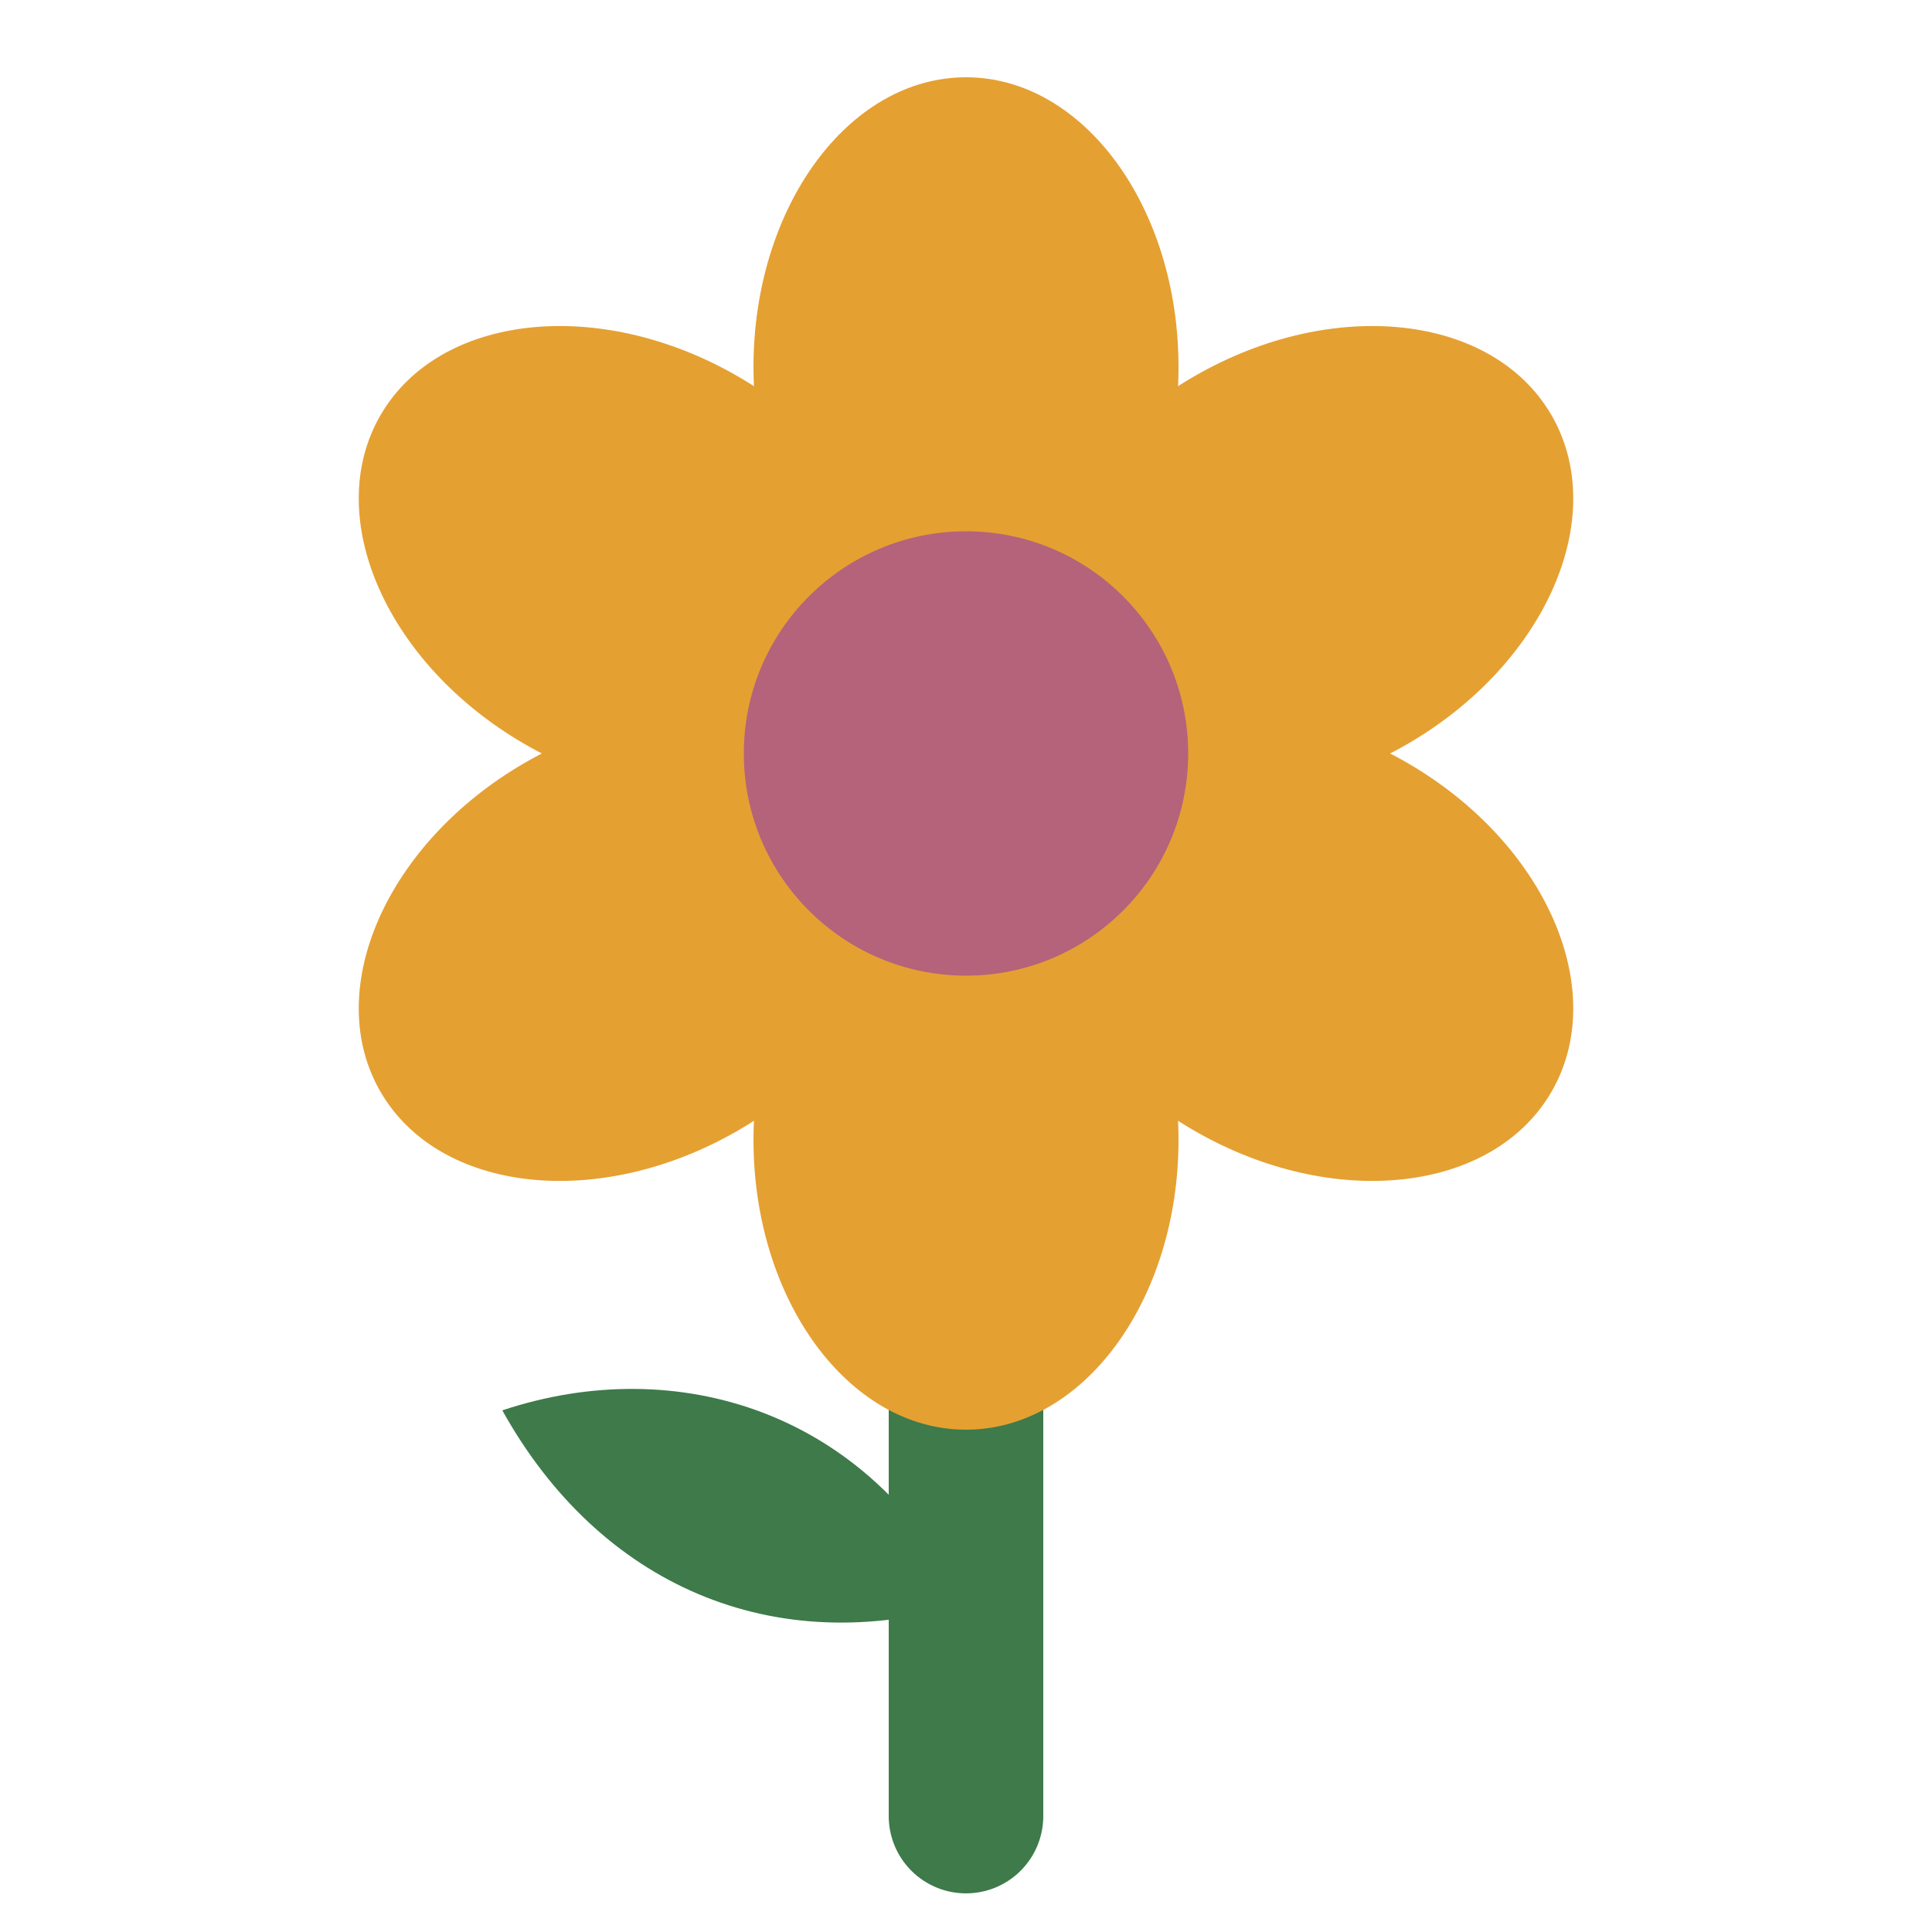
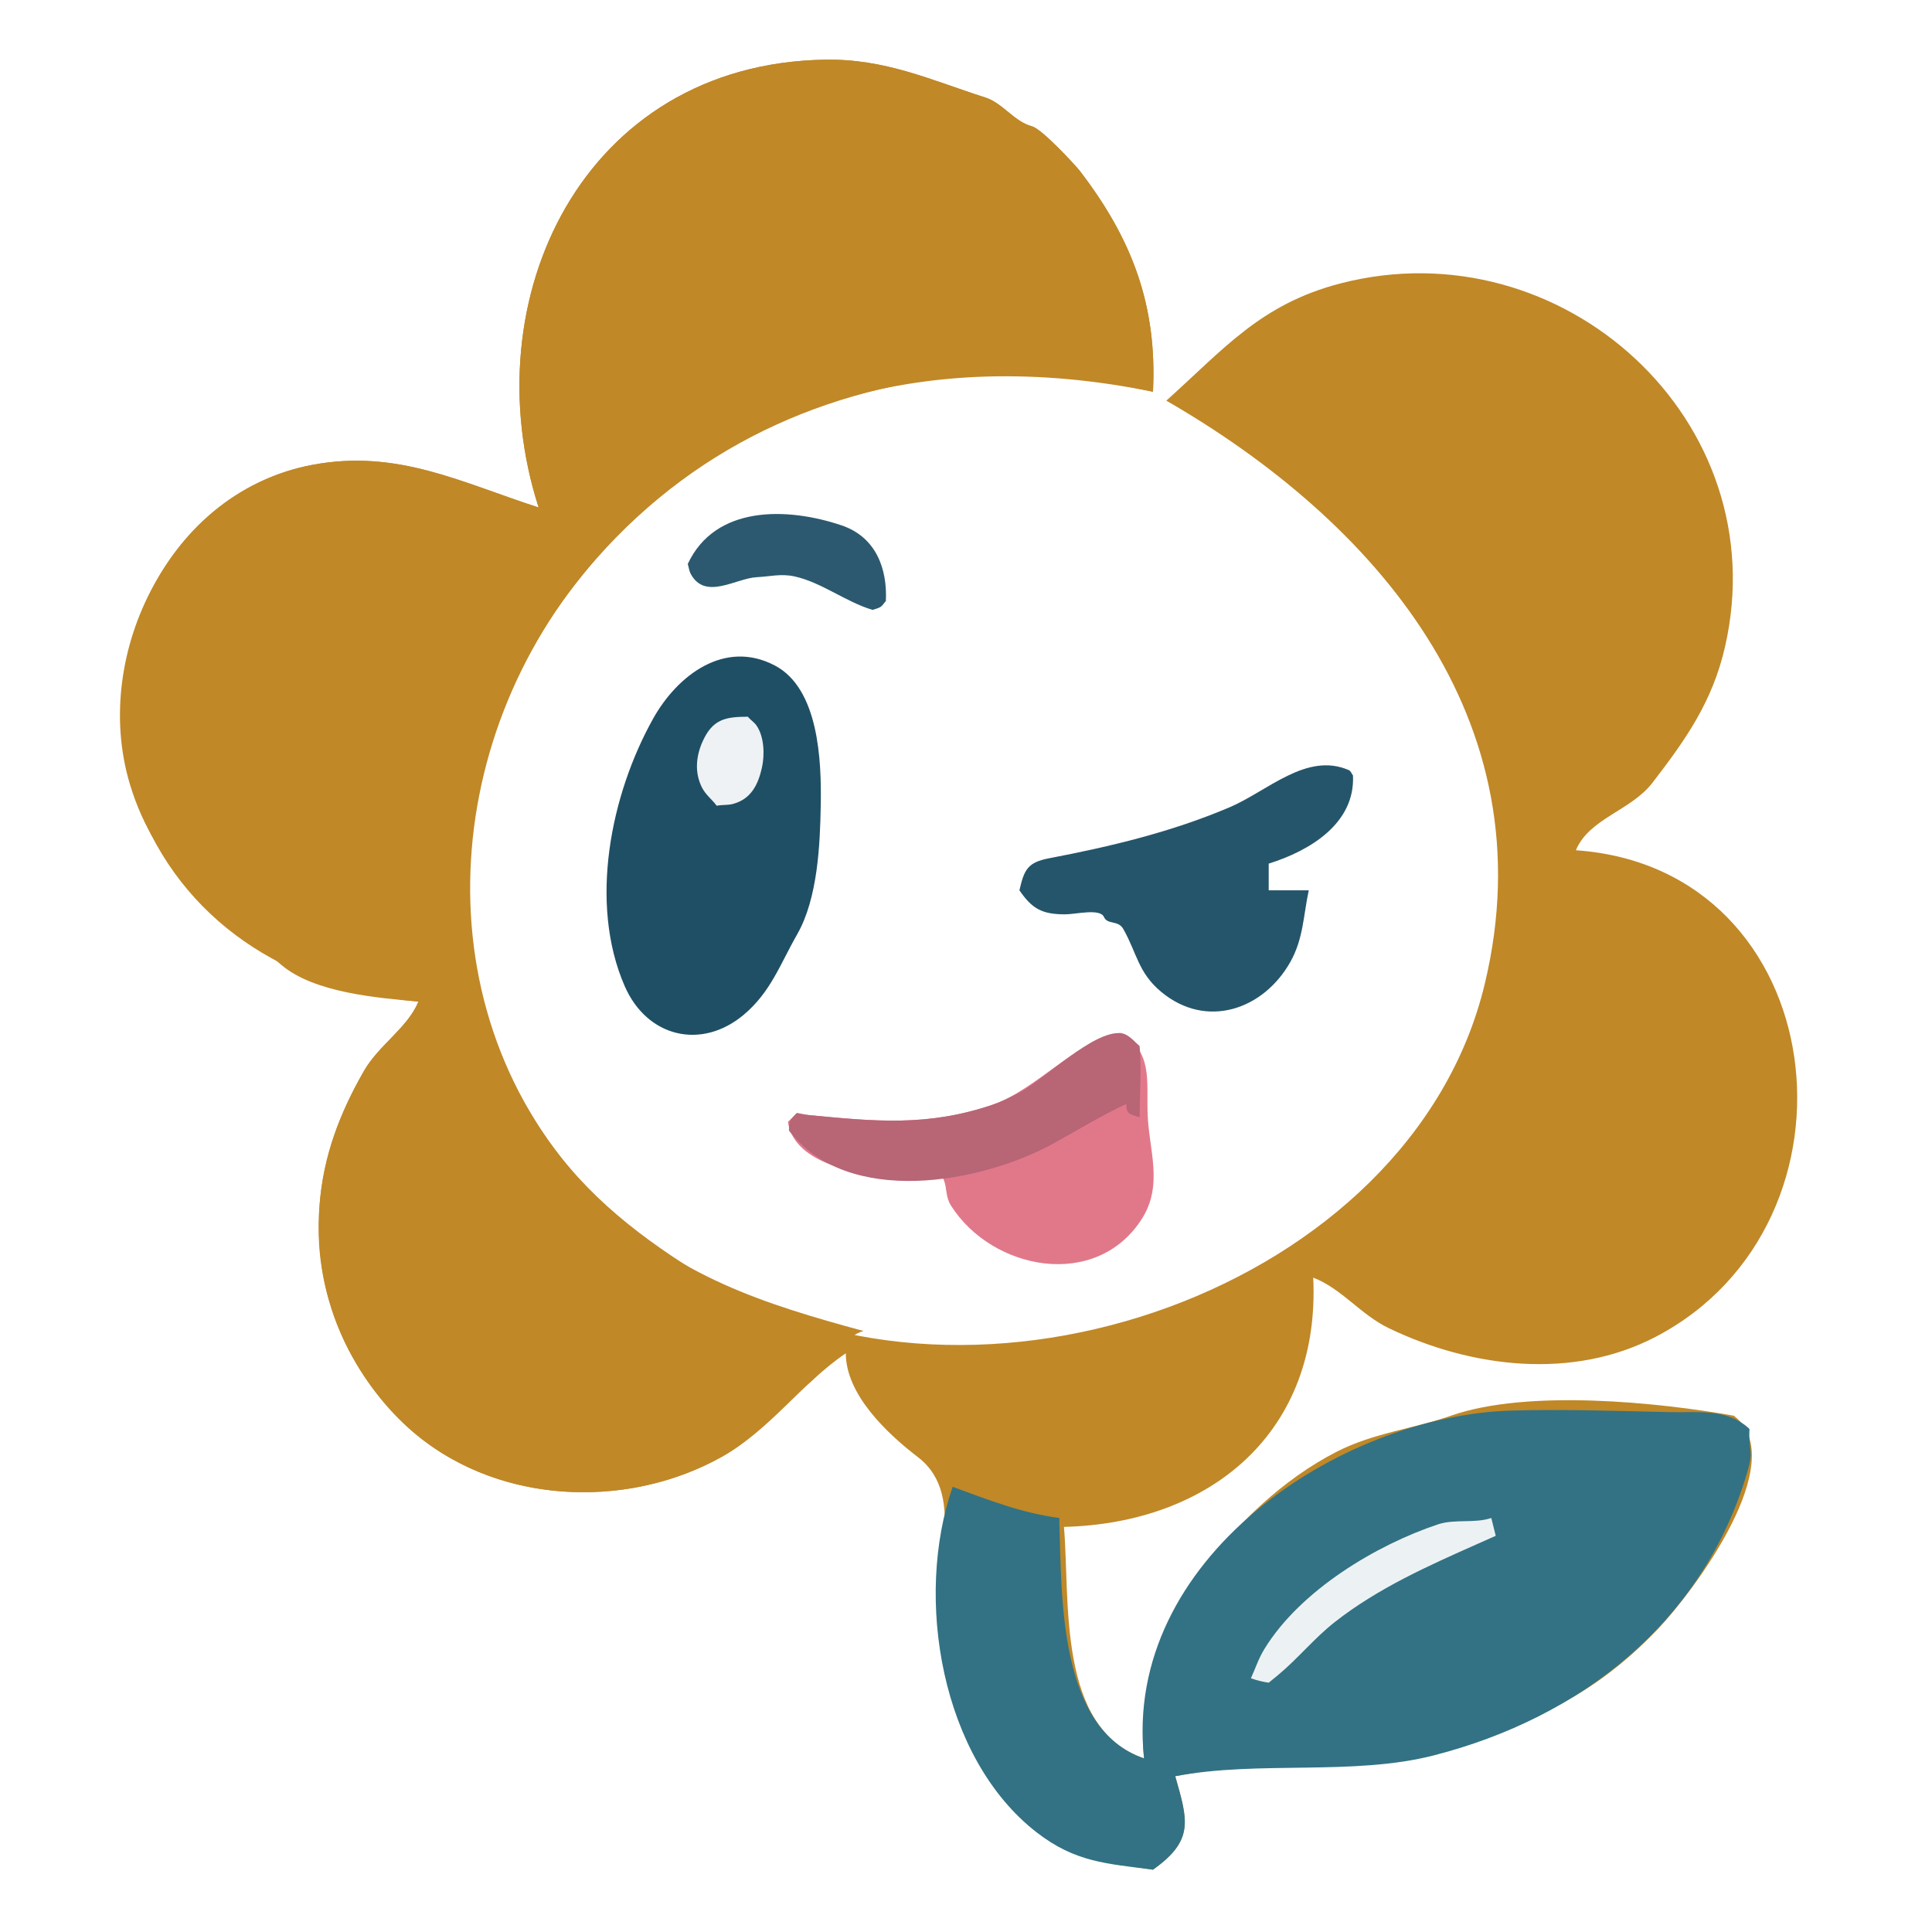
- <svg xmlns="http://www.w3.org/2000/svg" viewBox="0 0 20 20">
-   <path fill="none" stroke="#3e7a4a" stroke-width="1.6" stroke-linecap="round" d="M10 12.4V18.8" />
-   <path fill="#3e7a4a" d="M10 16.6C9 14.6 7 14 5.2 14.6 6.2 16.4 8 17.2 10 16.6Z" />
-   <g fill="#e5a032">
-     <ellipse transform="rotate(0 10 7.8)" cx="10" cy="3.8" rx="2.2" ry="3" />
-     <ellipse transform="rotate(60 10 7.8)" cx="10" cy="3.8" rx="2.2" ry="3" />
-     <ellipse transform="rotate(120 10 7.8)" cx="10" cy="3.8" rx="2.2" ry="3" />
-     <ellipse transform="rotate(180 10 7.8)" cx="10" cy="3.8" rx="2.2" ry="3" />
-     <ellipse transform="rotate(240 10 7.8)" cx="10" cy="3.8" rx="2.2" ry="3" />
-     <ellipse transform="rotate(300 10 7.8)" cx="10" cy="3.8" rx="2.2" ry="3" />
-   </g>
-   <circle cx="10" cy="7.8" r="2.3" fill="#b4637a" />
+ <svg xmlns="http://www.w3.org/2000/svg" version="1.1" width="434" height="434" shape-rendering="geometricPrecision" viewBox="0 0 434 434" role="img" aria-label="Flowey C (light): faithful mockup trace">
+   <path d="M0.000 0.000 C2.295 0.600 9.965 8.994 10.655 9.889 C22.582 25.361 28.149 40.334 27.188 59.625 C-23.433 49.318 -72.283 61.079 -105.322 106.455 C-113.942 118.295 -120.245 132.480 -123.664 146.710 C-126.986 160.542 -127.783 174.727 -125.263 188.771 C-122.848 202.229 -117.335 215.084 -109.647 226.365 C-99.993 240.532 -87.390 250.045 -72.960 258.844 C-12.971 295.424 85.198 261.471 101.714 192.682 C116.071 132.886 76.583 88.384 30.188 61.625 C43.067 50.081 51.389 39.919 69.314 35.288 C119.150 22.411 167.342 66.146 155.686 116.949 C152.865 129.244 146.912 137.697 139.383 147.473 C134.535 153.767 125.187 155.445 122.188 162.625 C179.979 166.659 189.256 246.205 140.162 271.899 C121.460 281.687 98.680 278.888 80.185 269.993 C73.793 266.918 69.638 261.123 63.188 258.625 C64.833 293.293 40.243 313.787 7.188 314.625 C8.616 330.821 5.494 359.960 25.188 366.625 C22.240 339.701 45.054 309.725 68.400 297.768 C76.800 293.466 85.518 292.649 94.188 289.625 C111.438 283.608 140.838 286.651 157.666 289.647 C170.751 299.631 148.651 329.094 140.727 337.449 C108.547 371.380 72.889 362.913 32.188 370.625 C34.993 380.517 36.536 385.002 27.188 391.625 C-3.212 387.600 -15.796 370.740 -20.985 338.675 C-23.130 325.419 -13.956 307.895 -25.647 298.925 C-32.611 293.582 -41.812 284.853 -41.812 275.625 C-51.873 282.448 -58.734 292.718 -69.556 298.814 C-91.384 311.109 -121.283 309.500 -140.250 292.250 C-146.160 286.875 -151.196 279.911 -154.574 272.684 C-159.030 263.154 -160.768 252.798 -160.018 242.327 C-159.227 231.286 -155.495 221.657 -150.029 212.164 C-146.684 206.355 -140.249 202.525 -137.812 196.625 C-164.908 194.116 -189.145 180.606 -200.163 154.165 C-212.973 123.422 -196.212 82.498 -161.566 76.035 C-142.494 72.477 -128.157 80.041 -110.812 85.625 C-125.837 38.973 -100.964 -13.982 -46.601 -14.967 C-32.997 -15.214 -22.962 -10.481 -10.451 -6.463 C-6.551 -5.210 -3.963 -1.036 0.000 0.000 Z" fill="#C08827" transform="translate(231.8125,28.375)" />
+   <path d="M0.000 0.000 C2.295 0.600 9.965 8.994 10.655 9.889 C22.582 25.361 28.149 40.334 27.188 59.625 C15.175 57.179 3.033 54.487 -9.316 55.327 C-43.435 57.649 -74.103 70.349 -97.762 97.024 C-134.094 137.989 -137.464 201.891 -97.102 241.327 C-79.703 258.327 -60.285 264.533 -37.812 270.625 C-42.509 271.799 -45.152 278.386 -50.062 282.312 C-56.873 287.759 -61.704 294.391 -69.556 298.814 C-89.642 310.128 -116.853 309.808 -135.706 295.818 C-142.207 290.994 -147.625 284.898 -151.766 277.926 C-156.938 269.218 -159.951 259.275 -160.217 249.127 C-160.569 235.690 -156.655 223.671 -150.029 212.164 C-146.684 206.355 -140.249 202.525 -137.812 196.625 C-146.995 195.775 -161.245 194.669 -168.645 188.352 C-183.246 175.888 -196.624 167.744 -202.625 147.812 C-211.548 118.173 -192.983 81.895 -161.566 76.035 C-142.494 72.477 -128.157 80.041 -110.812 85.625 C-125.837 38.973 -100.964 -13.982 -46.601 -14.967 C-32.997 -15.214 -22.962 -10.481 -10.451 -6.463 C-6.551 -5.210 -3.963 -1.036 0.000 0.000 Z" fill="#C08827" transform="translate(231.8125,28.375)" />
+   <path d="M0.000 0.000 C11.818 -0.344 23.722 0.098 35.526 0.346 C42.082 0.485 48.512 -0.533 53.449 4.133 C53.166 9.498 54.536 8.489 52.932 13.915 C42.977 47.588 15.527 68.997 -17.448 77.456 C-35.616 82.116 -56.770 78.574 -75.551 82.133 C-72.745 92.024 -71.202 96.511 -80.551 103.133 C-90.909 101.761 -97.954 101.522 -106.691 94.744 C-128.118 78.121 -134.231 42.127 -125.551 17.133 C-117.429 20.081 -110.137 23.012 -101.551 24.133 C-101.562 24.405 -101.592 24.684 -101.583 24.955 C-101.027 41.306 -101.891 71.586 -82.551 78.133 C-87.386 33.446 -38.828 1.129 0.000 0.000 Z" fill="#327284" transform="translate(339.5508,316.8672)" />
+   <path d="M0.000 0.000 C9.896 5.206 10.481 21.451 10.311 31.249 C10.155 40.299 9.639 52.311 4.992 60.426 C1.221 67.011 -0.920 73.367 -7.009 78.469 C-16.504 86.424 -28.732 83.530 -33.748 71.985 C-41.836 53.370 -36.889 28.985 -27.331 11.909 C-21.876 2.164 -11.271 -5.929 0.000 0.000 Z" fill="#1F4F65" transform="translate(174.0625,149.5)" />
+   <path d="M0.000 0.000 C7.201 4.281 5.838 10.471 6.068 18.084 C6.313 26.192 9.690 34.097 4.765 41.798 C-5.521 57.878 -28.890 53.347 -38.117 38.771 C-39.335 36.847 -38.972 34.903 -39.727 32.973 C-41.005 29.708 -46.773 33.349 -50.245 32.860 C-58.258 31.733 -73.301 29.781 -74.727 19.973 C-72.808 18.054 -72.492 18.225 -69.859 18.478 C-55.085 19.901 -43.374 21.051 -28.926 16.194 C-19.014 12.861 -10.014 1.749 0.000 0.000 Z" fill="#E1788A" transform="translate(251.7266,232.0273)" />
+   <path d="M0.000 0.000 C0.455 0.198 0.656 0.849 0.930 1.203 C1.446 11.947 -8.712 18.103 -18.000 21.000 C-18.000 23.000 -18.000 25.000 -18.000 27.000 C-15.000 27.000 -12.000 27.000 -9.000 27.000 C-10.218 32.596 -10.190 37.823 -13.111 43.037 C-19.135 53.788 -31.960 58.288 -42.163 49.803 C-47.354 45.486 -47.649 40.964 -50.680 35.664 C-51.834 33.646 -54.240 34.771 -55.000 33.008 C-55.871 30.988 -61.309 32.393 -63.723 32.395 C-69.010 32.398 -71.176 31.100 -74.000 27.000 C-72.920 22.270 -72.097 20.711 -67.321 19.798 C-53.478 17.150 -39.887 13.911 -26.818 8.361 C-18.228 4.712 -9.493 -4.140 0.000 0.000 Z" fill="#25556A" transform="translate(303,173)" />
+   <path d="M0.000 0.000 C1.707 0.168 3.043 1.894 4.211 2.910 C4.597 6.814 4.353 10.795 4.289 14.718 C4.266 16.115 4.238 17.513 4.211 18.910 C2.037 18.185 1.211 18.242 1.211 15.910 C-4.389 18.538 -9.505 21.652 -14.873 24.633 C-31.306 33.759 -61.356 39.203 -74.558 21.887 C-74.542 19.698 -74.365 19.486 -72.789 17.910 C-71.856 18.061 -70.856 18.325 -69.922 18.415 C-55.148 19.838 -43.437 20.989 -28.989 16.131 C-26.856 15.414 -24.818 14.425 -22.826 13.379 C-17.313 10.487 -6.231 -0.614 0.000 0.000 Z" fill="#B86576" transform="translate(251.7891,232.0898)" />
+   <path d="M0.000 0.000 C7.882 2.645 10.341 9.889 10.000 17.000 C9.591 17.444 9.272 18.059 8.734 18.375 C8.184 18.698 7.592 18.787 7.000 19.000 C0.915 17.180 -4.463 12.795 -10.582 11.472 C-13.589 10.822 -16.054 11.513 -19.023 11.660 C-23.646 11.889 -30.554 16.919 -33.812 10.961 C-34.207 10.240 -34.266 9.461 -34.500 8.688 C-28.344 -4.524 -12.208 -4.097 0.000 0.000 Z" fill="#2C596F" transform="translate(189,118)" />
+   <path d="M0.000 0.000 C0.333 1.333 0.667 2.667 1.000 4.000 C-0.344 4.597 -1.688 5.194 -3.032 5.792 C-14.220 10.766 -25.407 15.741 -35.130 23.354 C-39.759 26.977 -43.411 31.556 -47.879 35.262 C-48.582 35.846 -49.293 36.421 -50.000 37.000 C-51.486 36.766 -52.592 36.505 -54.000 36.000 C-52.944 33.709 -52.331 31.659 -50.979 29.447 C-42.887 16.202 -25.712 6.006 -12.009 1.438 C-8.184 0.163 -3.825 1.275 0.000 0.000 Z" fill="#ECF2F3" transform="translate(335,341)" />
+   <path d="M0.000 0.000 C0.567 0.717 1.380 1.183 1.924 1.958 C3.688 4.469 3.798 8.575 3.156 11.455 C2.310 15.255 0.714 18.501 -3.332 19.590 C-4.544 19.916 -5.795 19.751 -7.000 20.000 C-8.040 18.600 -9.432 17.592 -10.260 16.003 C-11.989 12.685 -11.686 8.985 -10.205 5.642 C-7.916 0.477 -4.957 0.030 0.000 0.000 Z" fill="#EEF2F4" transform="translate(168,161)" />
</svg>
